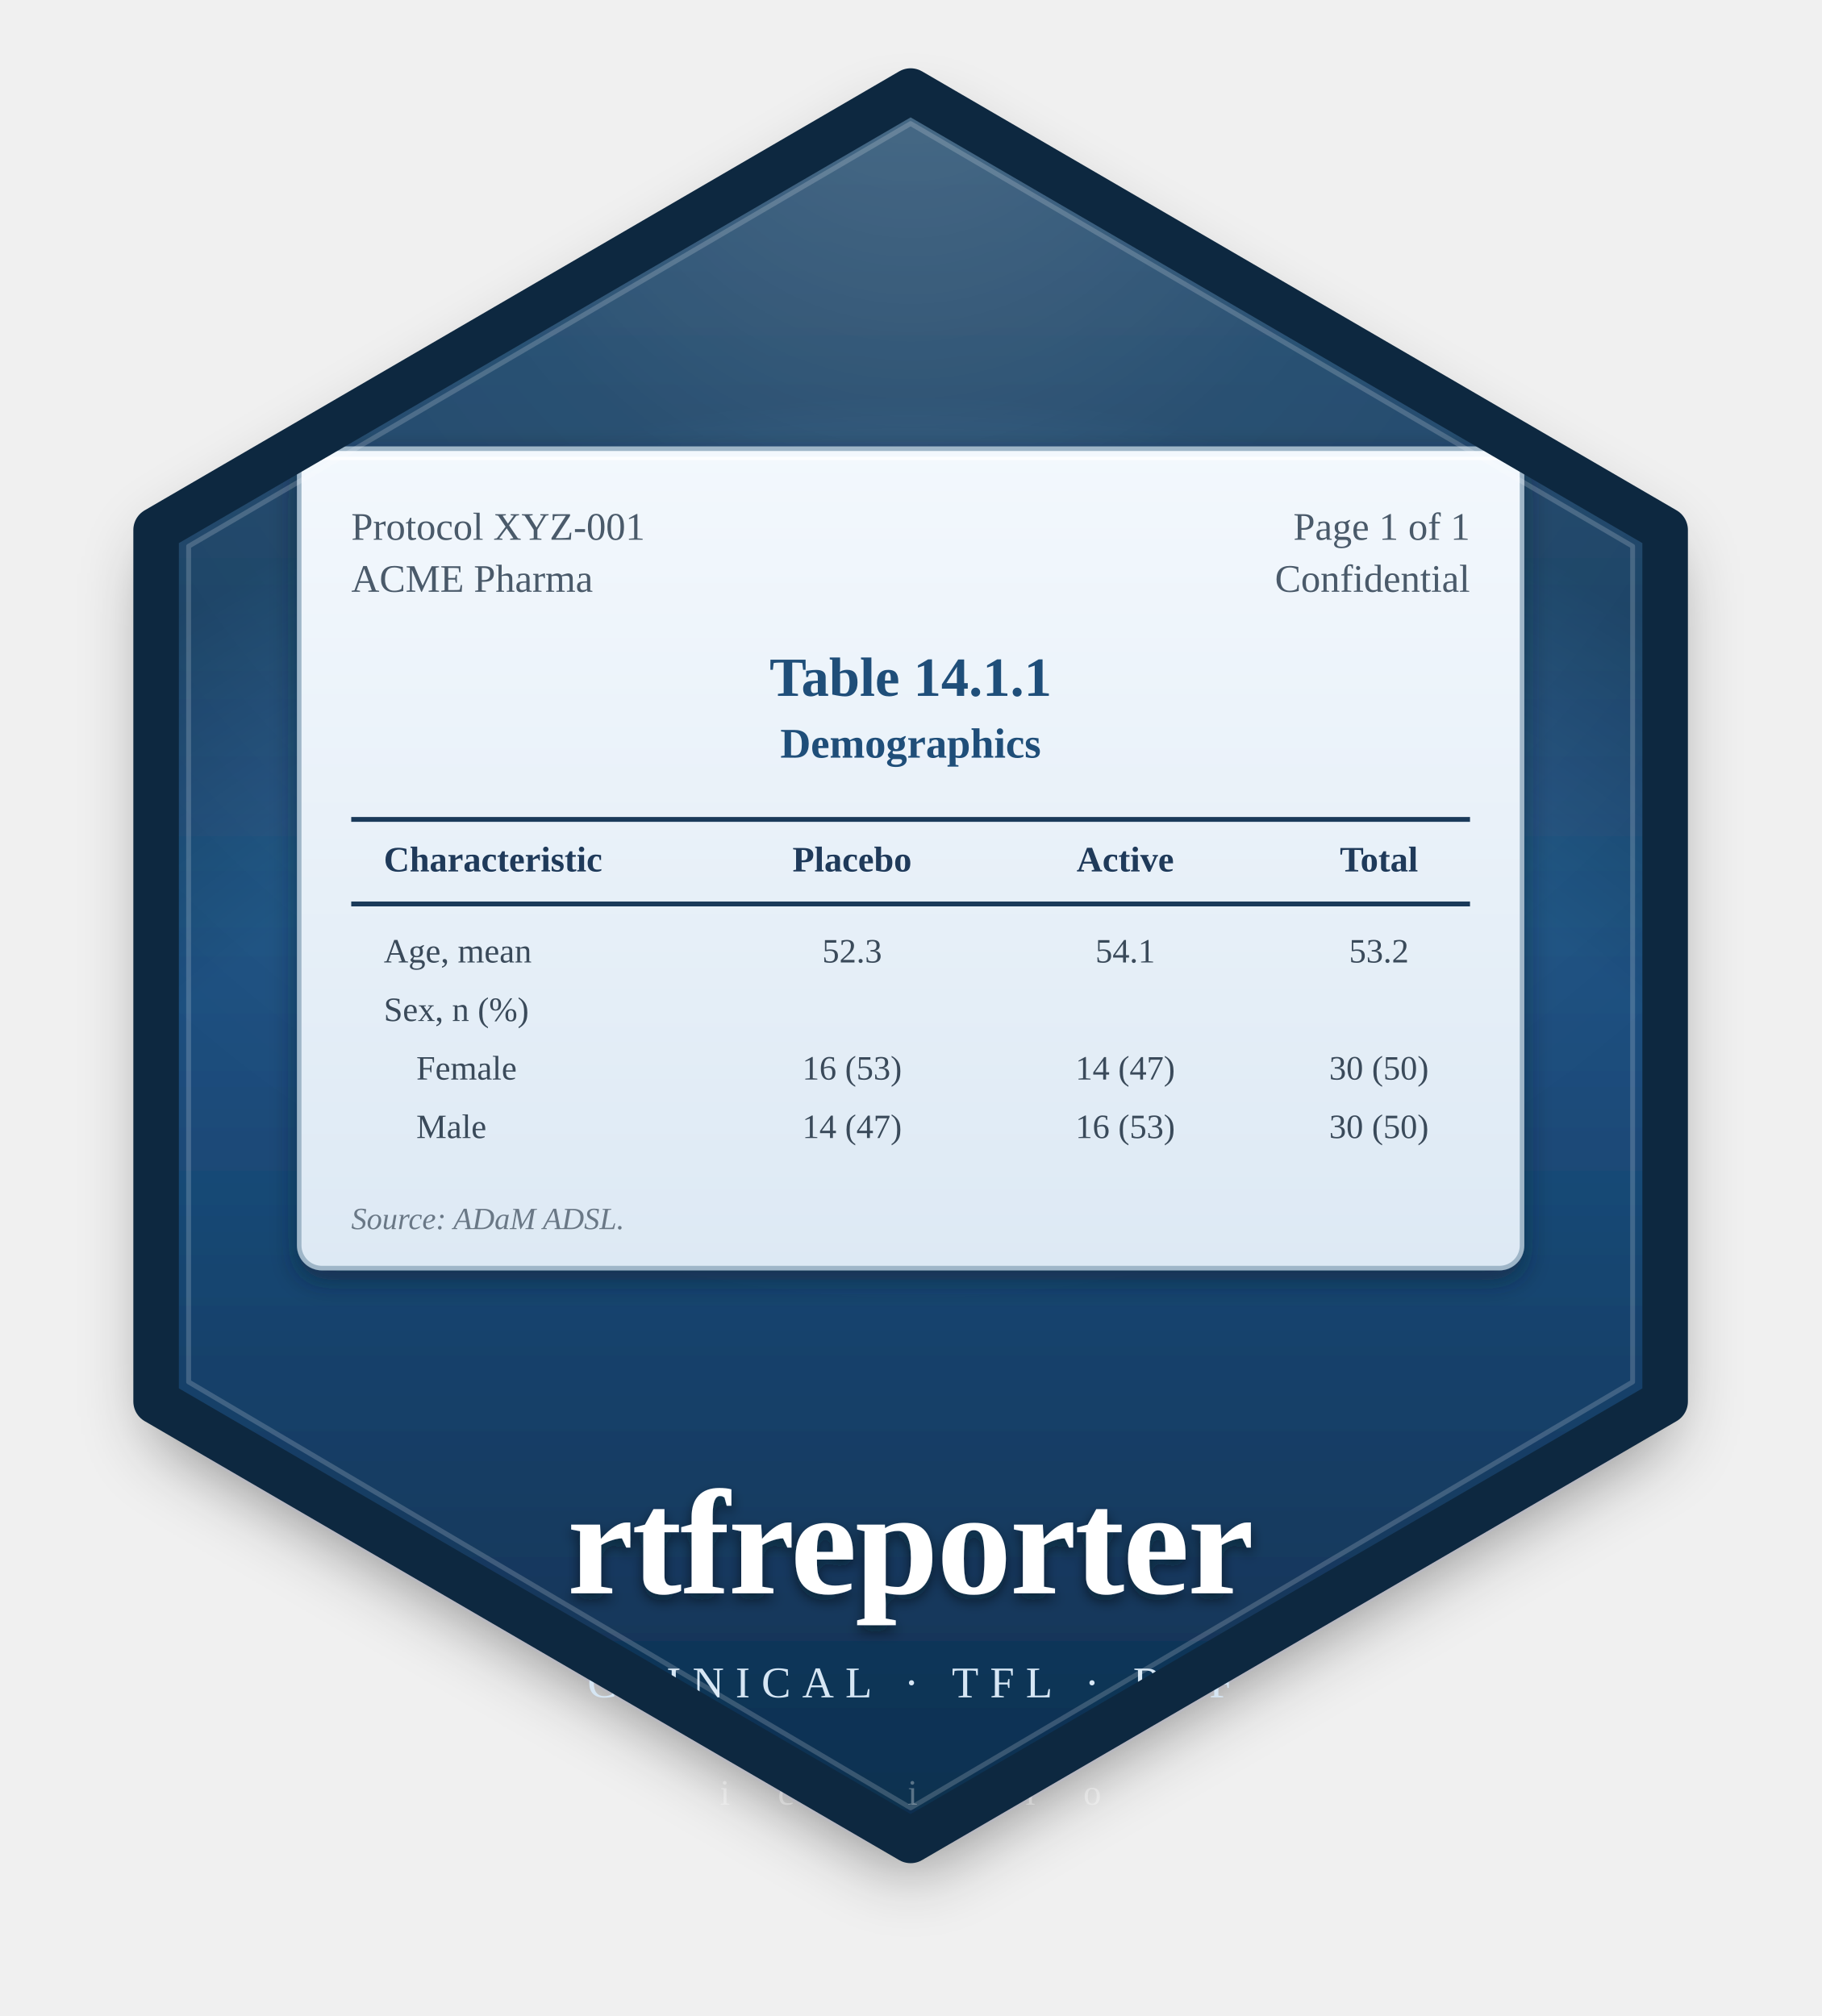
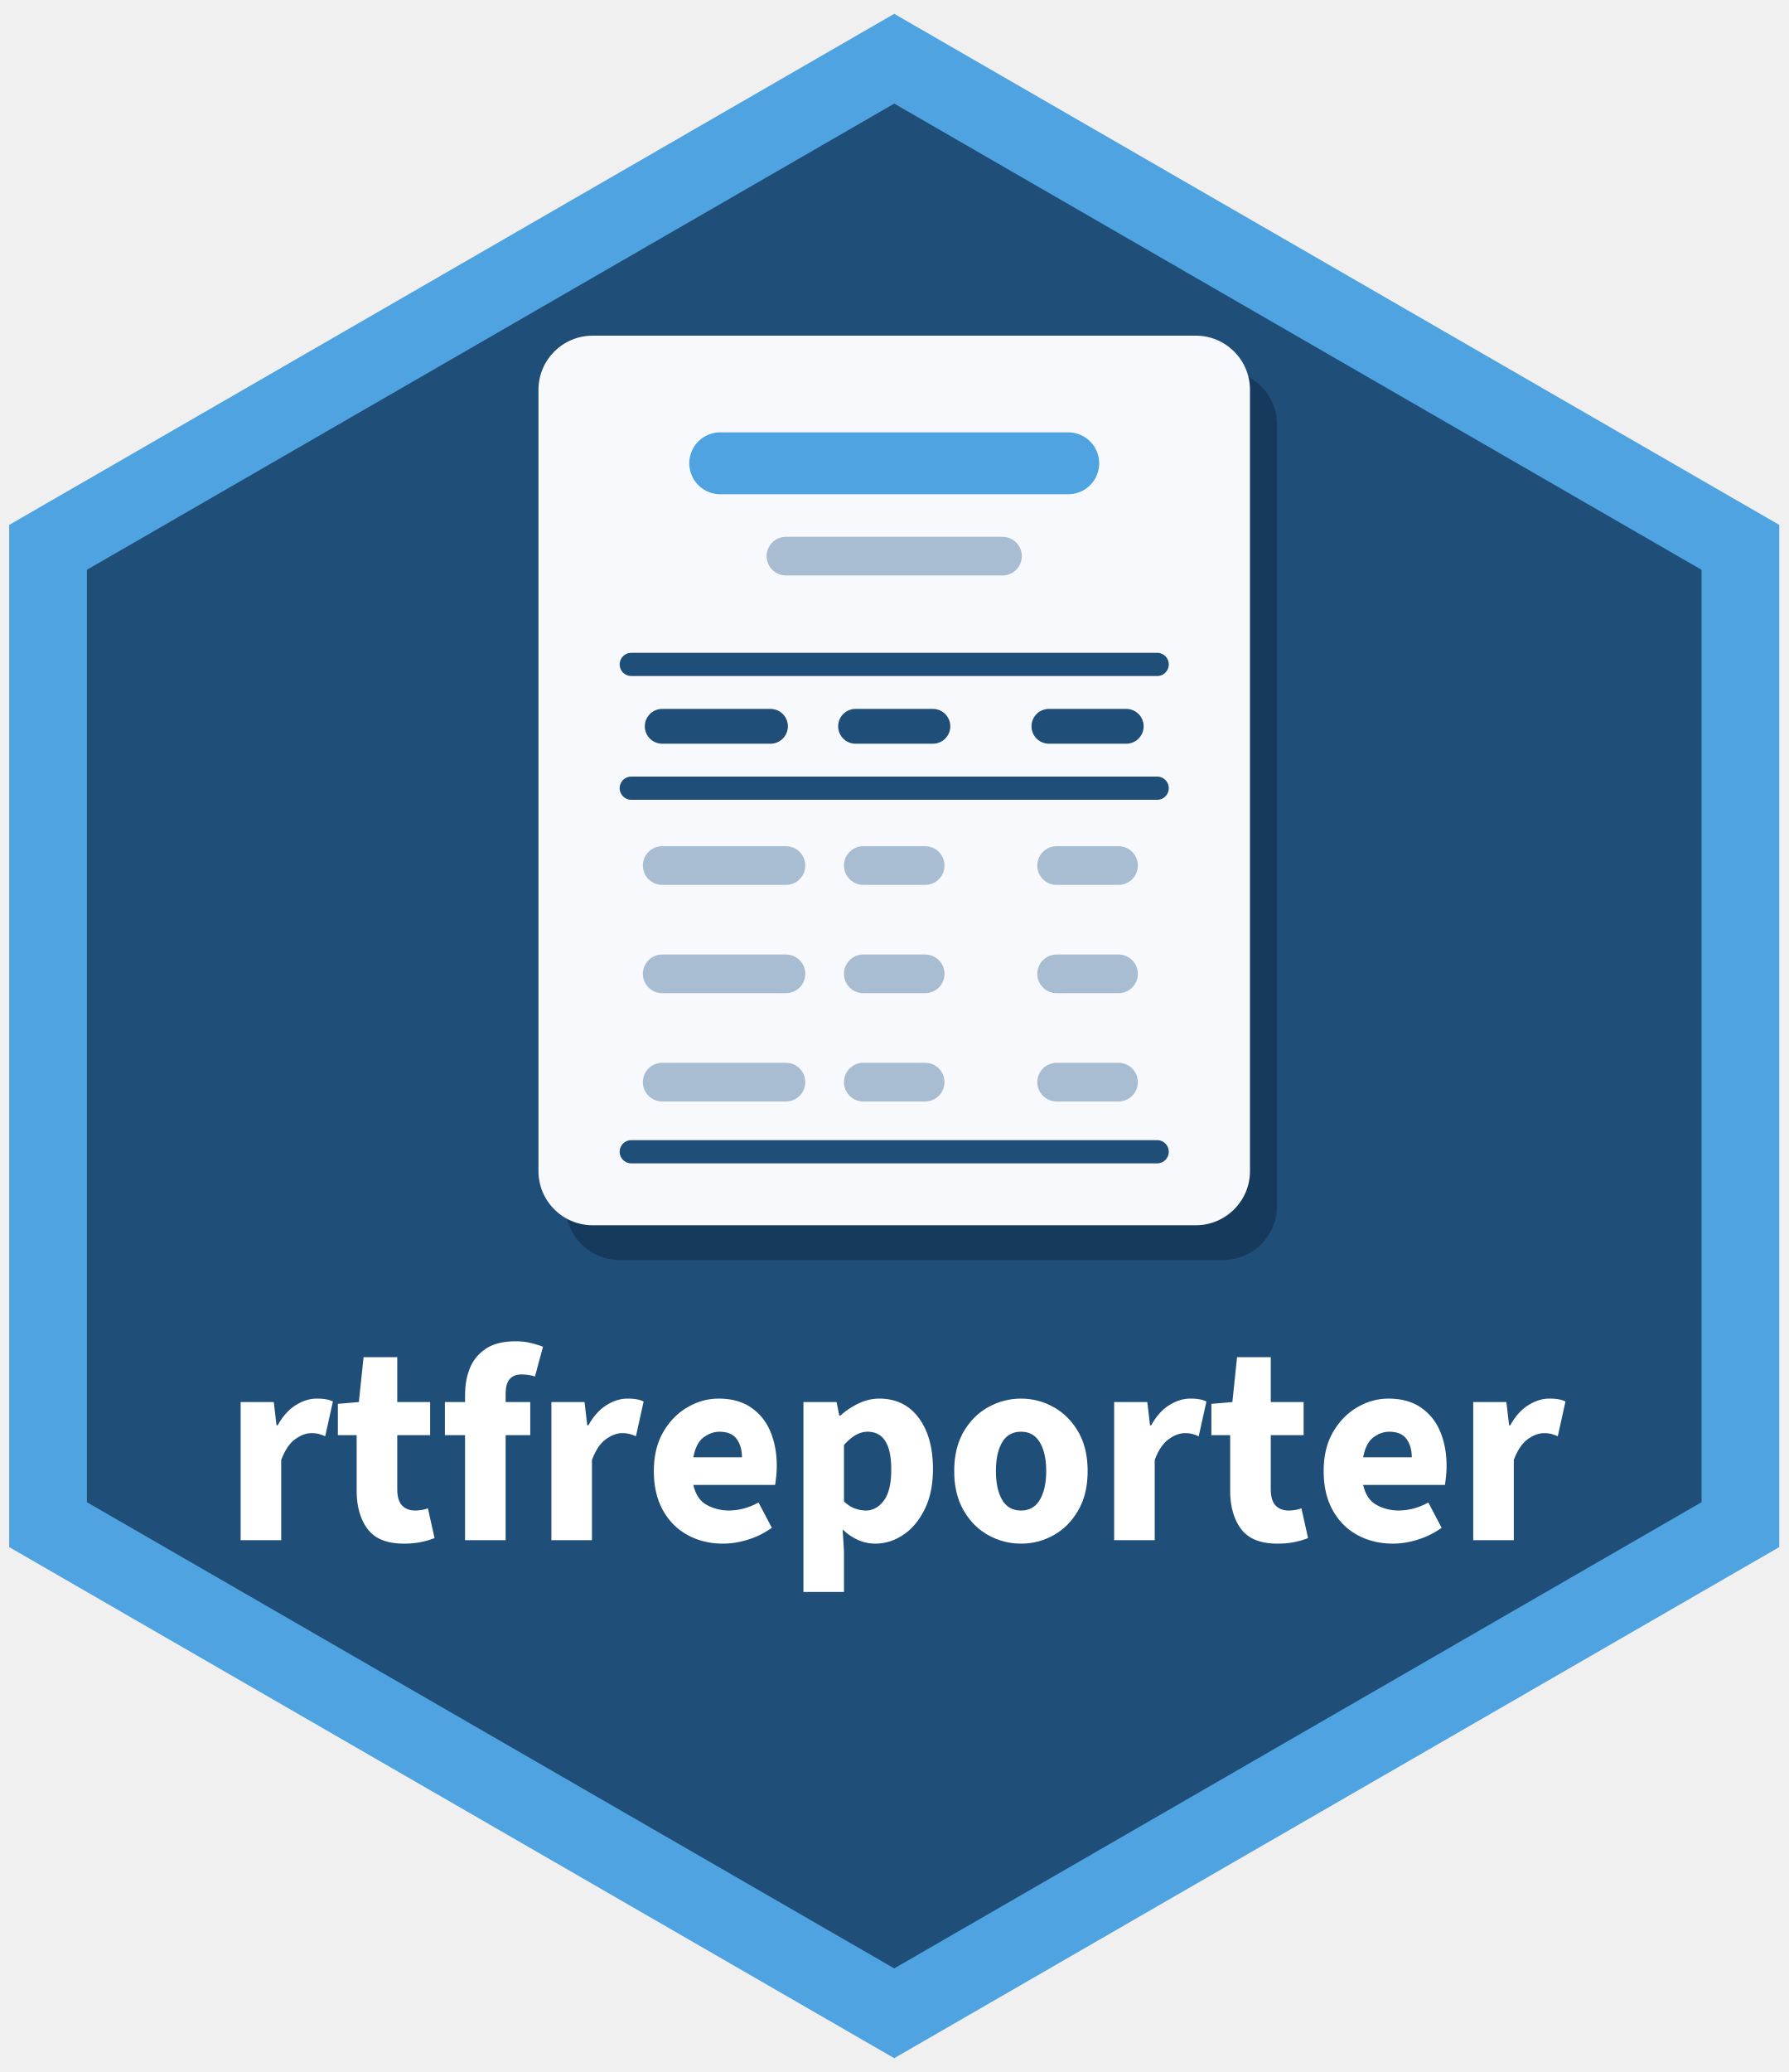
- <svg xmlns="http://www.w3.org/2000/svg" width="560" height="620" viewBox="0 0 560 620">
-   <defs>
-     <linearGradient id="hexbg" x1="50%" y1="0%" x2="50%" y2="100%">
-       <stop offset="0%" stop-color="#2d6fa8" />
-       <stop offset="60%" stop-color="#1a4a78" />
-       <stop offset="100%" stop-color="#0e2e4d" />
-     </linearGradient>
-     <radialGradient id="topgloss" cx="50%" cy="0%" r="65%" fx="50%" fy="0%">
-       <stop offset="0%" stop-color="#ffffff" stop-opacity="0.32" />
-       <stop offset="40%" stop-color="#ffffff" stop-opacity="0.10" />
-       <stop offset="100%" stop-color="#ffffff" stop-opacity="0" />
-     </radialGradient>
-     <radialGradient id="vignette" cx="50%" cy="100%" r="80%" fx="50%" fy="100%">
-       <stop offset="0%" stop-color="#000000" stop-opacity="0" />
-       <stop offset="80%" stop-color="#000000" stop-opacity="0" />
-       <stop offset="100%" stop-color="#000000" stop-opacity="0.30" />
-     </radialGradient>
-     <linearGradient id="paperbg" x1="50%" y1="0%" x2="50%" y2="100%">
-       <stop offset="0%" stop-color="#f3f8fd" />
-       <stop offset="100%" stop-color="#dde9f4" />
-     </linearGradient>
-     <filter id="hex-shadow" x="-12%" y="-8%" width="124%" height="124%">
-       <feDropShadow dx="0" dy="9" stdDeviation="11" flood-color="#000913" flood-opacity="0.45" />
-     </filter>
-     <filter id="paper-shadow" x="-8%" y="-8%" width="116%" height="120%">
-       <feDropShadow dx="0" dy="3" stdDeviation="4" flood-color="#0a1c30" flood-opacity="0.55" />
-     </filter>
-     <filter id="text-shadow" x="-10%" y="-50%" width="120%" height="200%">
-       <feDropShadow dx="0" dy="2" stdDeviation="2" flood-color="#000913" flood-opacity="0.55" />
-     </filter>
-     <clipPath id="hex-clip">
-       <polygon points="280,28 512,163 512,431 280,566 48,431 48,163" />
-     </clipPath>
-   </defs>
-   <g filter="url(#hex-shadow)">
-     <polygon points="280,28 512,163 512,431 280,566 48,431 48,163" fill="url(#hexbg)" />
+ <svg xmlns="http://www.w3.org/2000/svg" width="518" height="600" viewBox="0 0 518 600">
+   <polygon points="259.00,4.00 2.66,152.00 2.66,448.00 259.00,596.00 515.34,448.00 515.34,152.00" fill="#4fa3e0" />
+   <polygon points="259.00,30.00 25.17,165.00 25.17,435.00 259.00,570.00 492.83,435.00 492.83,165.00" fill="#1f4e79" />
+   <g transform="translate(259.00 226) scale(1.12)">
+     <rect x="-85.00" y="-106.00" width="184.00" height="230.00" rx="14.00" fill="#163a5c" />
+     <rect x="-92.00" y="-115.00" width="184.00" height="230.00" rx="14.00" fill="#f7f9fc" />
+     <line x1="-45.00" y1="-82.00" x2="45.00" y2="-82.00" stroke="#4fa3e0" stroke-width="16.00" stroke-linecap="round" />
+     <line x1="-28.00" y1="-58.00" x2="28.00" y2="-58.00" stroke="#a9bdd2" stroke-width="10.00" stroke-linecap="round" />
+     <line x1="-68.00" y1="-30.00" x2="68.00" y2="-30.00" stroke="#1f4e79" stroke-width="6.00" stroke-linecap="round" />
+     <line x1="-60.00" y1="-14.00" x2="-32.00" y2="-14.00" stroke="#1f4e79" stroke-width="9.00" stroke-linecap="round" />
+     <line x1="-10.00" y1="-14.00" x2="10.00" y2="-14.00" stroke="#1f4e79" stroke-width="9.00" stroke-linecap="round" />
+     <line x1="40.00" y1="-14.00" x2="60.00" y2="-14.00" stroke="#1f4e79" stroke-width="9.00" stroke-linecap="round" />
+     <line x1="-68.00" y1="2.00" x2="68.00" y2="2.00" stroke="#1f4e79" stroke-width="6.00" stroke-linecap="round" />
+     <line x1="-60.00" y1="22.00" x2="-28.00" y2="22.00" stroke="#a9bdd2" stroke-width="10.00" stroke-linecap="round" />
+     <line x1="-8.00" y1="22.00" x2="8.00" y2="22.00" stroke="#a9bdd2" stroke-width="10.00" stroke-linecap="round" />
+     <line x1="42.00" y1="22.00" x2="58.00" y2="22.00" stroke="#a9bdd2" stroke-width="10.00" stroke-linecap="round" />
+     <line x1="-60.00" y1="50.00" x2="-28.00" y2="50.00" stroke="#a9bdd2" stroke-width="10.00" stroke-linecap="round" />
+     <line x1="-8.00" y1="50.00" x2="8.00" y2="50.00" stroke="#a9bdd2" stroke-width="10.00" stroke-linecap="round" />
+     <line x1="42.00" y1="50.00" x2="58.00" y2="50.00" stroke="#a9bdd2" stroke-width="10.00" stroke-linecap="round" />
+     <line x1="-60.00" y1="78.00" x2="-28.00" y2="78.00" stroke="#a9bdd2" stroke-width="10.00" stroke-linecap="round" />
+     <line x1="-8.00" y1="78.00" x2="8.00" y2="78.00" stroke="#a9bdd2" stroke-width="10.00" stroke-linecap="round" />
+     <line x1="42.00" y1="78.00" x2="58.00" y2="78.00" stroke="#a9bdd2" stroke-width="10.00" stroke-linecap="round" />
+     <line x1="-68.00" y1="96.00" x2="68.00" y2="96.00" stroke="#1f4e79" stroke-width="6.00" stroke-linecap="round" />
  </g>
-   <g clip-path="url(#hex-clip)">
-     <rect x="0" y="0" width="560" height="620" fill="url(#topgloss)" />
-     <rect x="0" y="0" width="560" height="620" fill="url(#vignette)" />
-   </g>
-   <g clip-path="url(#hex-clip)">
-     <rect x="92" y="138" width="376" height="252" rx="7" ry="7" fill="url(#paperbg)" stroke="#9fb6c8" stroke-width="1.4" filter="url(#paper-shadow)" />
-     <line x1="98" y1="141" x2="462" y2="141" stroke="#ffffff" stroke-width="1" opacity="0.8" />
-     <g font-family="Source Sans 3, Helvetica, Arial, sans-serif" fill="#4a5a6a">
-       <text x="108" y="166" font-size="12" text-anchor="start">Protocol XYZ-001</text>
-       <text x="452" y="166" font-size="12" text-anchor="end">Page 1 of 1</text>
-       <text x="108" y="182" font-size="12" text-anchor="start">ACME Pharma</text>
-       <text x="452" y="182" font-size="12" text-anchor="end">Confidential</text>
-     </g>
-     <g font-family="Source Sans 3, Helvetica, Arial, sans-serif" fill="#1f4e79">
-       <text x="280" y="214" font-size="17" font-weight="700" text-anchor="middle">Table 14.1.1</text>
-       <text x="280" y="233" font-size="13" font-weight="600" text-anchor="middle">Demographics</text>
-     </g>
-     <line x1="108" y1="252" x2="452" y2="252" stroke="#1a3a5a" stroke-width="1.5" />
-     <g font-family="Source Sans 3, Helvetica, Arial, sans-serif" font-size="11" font-weight="600" fill="#1f3a5a">
-       <text x="118" y="268" text-anchor="start">Characteristic</text>
-       <text x="262" y="268" text-anchor="middle">Placebo</text>
-       <text x="346" y="268" text-anchor="middle">Active</text>
-       <text x="424" y="268" text-anchor="middle">Total</text>
-     </g>
-     <line x1="108" y1="278" x2="452" y2="278" stroke="#1a3a5a" stroke-width="1.5" />
-     <g font-family="Source Sans 3, Helvetica, Arial, sans-serif" font-size="10.5" fill="#3a4a5a">
-       <text x="118" y="296" text-anchor="start">Age, mean</text>
-       <text x="262" y="296" text-anchor="middle">52.3</text>
-       <text x="346" y="296" text-anchor="middle">54.1</text>
-       <text x="424" y="296" text-anchor="middle">53.2</text>
-       <text x="118" y="314" text-anchor="start">Sex, n (%)</text>
-       <text x="128" y="332" text-anchor="start">Female</text>
-       <text x="262" y="332" text-anchor="middle">16 (53)</text>
-       <text x="346" y="332" text-anchor="middle">14 (47)</text>
-       <text x="424" y="332" text-anchor="middle">30 (50)</text>
-       <text x="128" y="350" text-anchor="start">Male</text>
-       <text x="262" y="350" text-anchor="middle">14 (47)</text>
-       <text x="346" y="350" text-anchor="middle">16 (53)</text>
-       <text x="424" y="350" text-anchor="middle">30 (50)</text>
-     </g>
-     <text x="108" y="378" font-family="Source Sans 3, Helvetica, Arial, sans-serif" font-size="9.5" font-style="italic" fill="#6a7886">
-       Source: ADaM ADSL.
-     </text>
-   </g>
-   <text x="280" y="490" font-family="Source Sans 3, Helvetica, Arial, sans-serif" font-size="46" font-weight="700" text-anchor="middle" fill="#ffffff" letter-spacing="-0.5" filter="url(#text-shadow)">rtfreporter</text>
-   <text x="280" y="522" font-family="Source Sans 3, Helvetica, Arial, sans-serif" font-size="13.5" font-weight="500" text-anchor="middle" fill="#d6e6f4" letter-spacing="3.5">CLINICAL · TFL · RTF</text>
-   <text x="280" y="555" font-family="Source Sans 3, Helvetica, Arial, sans-serif" font-size="11" font-weight="500" text-anchor="middle" fill="#ffffff" opacity="0.32" letter-spacing="6">i c h i r i o</text>
-   <polygon points="280,28 512,163 512,431 280,566 48,431 48,163" fill="none" stroke="#0d2840" stroke-width="14" stroke-linejoin="round" />
-   <polygon points="280,38 502,168 502,425 280,556 58,425 58,168" fill="none" stroke="#ffffff" stroke-width="1.5" stroke-linejoin="round" opacity="0.18" />
+   <path fill="#ffffff" d="M69.70 406.00 L79.30 406.00 80.09 412.73 80.42 412.73 80.97 411.79 81.55 410.91 82.16 410.09 82.80 409.33 83.46 408.63 84.15 408.00 84.87 407.43 85.61 406.92 86.37 406.47 87.13 406.08 87.89 405.75 88.66 405.48 89.42 405.27 90.18 405.12 90.94 405.03 91.70 405.00 92.50 405.01 93.24 405.05 93.90 405.12 94.50 405.22 95.04 405.33 95.54 405.48 96.00 405.65 96.42 405.84 94.19 415.91 93.68 415.69 93.19 415.51 92.73 415.36 92.30 415.23 91.85 415.13 91.35 415.06 90.79 415.01 90.19 415.00 89.62 415.03 89.05 415.11 88.47 415.25 87.89 415.44 87.30 415.68 86.71 415.98 86.11 416.34 85.50 416.75 85.20 416.98 84.90 417.22 84.62 417.49 84.33 417.78 84.06 418.08 83.79 418.41 83.53 418.75 83.27 419.12 83.02 419.50 82.78 419.91 82.54 420.33 82.31 420.78 82.09 421.24 81.87 421.72 81.66 422.23 81.45 422.75 81.45 446.00 69.70 446.00 Z M116.08 446.98 L115.21 446.93 114.37 446.85 113.57 446.73 112.79 446.58 112.05 446.40 111.35 446.19 110.67 445.94 110.03 445.66 109.42 445.34 108.84 444.99 108.30 444.61 107.79 444.19 107.31 443.75 106.87 443.26 106.45 442.75 106.07 442.21 105.71 441.65 105.38 441.06 105.07 440.46 104.79 439.84 104.53 439.19 104.30 438.53 104.09 437.84 103.90 437.14 103.74 436.41 103.61 435.67 103.49 434.90 103.41 434.11 103.35 433.30 103.31 432.47 103.30 431.62 103.30 415.59 97.86 415.59 97.86 406.52 103.94 406.00 105.30 393.00 115.06 393.00 115.06 406.00 124.58 406.00 124.58 415.59 115.06 415.59 115.06 431.19 115.07 431.59 115.08 431.99 115.11 432.36 115.15 432.73 115.20 433.08 115.26 433.41 115.33 433.73 115.41 434.04 115.50 434.33 115.61 434.60 115.72 434.86 115.84 435.11 115.98 435.34 116.13 435.56 116.28 435.76 116.45 435.95 116.82 436.29 117.21 436.59 117.64 436.84 118.09 437.04 118.57 437.20 119.08 437.32 119.62 437.38 120.19 437.41 120.67 437.40 121.15 437.37 121.64 437.32 122.14 437.25 122.63 437.16 123.09 437.04 123.53 436.91 123.94 436.77 125.86 445.38 125.47 445.54 125.05 445.69 124.61 445.84 124.15 445.99 123.67 446.13 123.16 446.26 122.62 446.39 122.06 446.52 121.48 446.63 120.89 446.73 120.28 446.81 119.65 446.88 119.01 446.93 118.35 446.97 117.68 446.99 116.98 447.00 Z M134.70 415.59 L128.86 415.59 128.86 406.00 134.70 406.00 134.70 403.83 134.73 402.77 134.79 401.74 134.91 400.73 135.06 399.75 135.26 398.79 135.51 397.86 135.80 396.96 136.14 396.08 136.53 395.23 136.97 394.43 137.47 393.67 138.02 392.95 138.63 392.28 139.29 391.65 140.01 391.06 140.78 390.52 141.19 390.26 141.62 390.02 142.06 389.80 142.52 389.59 142.99 389.40 143.49 389.23 144.00 389.07 144.52 388.93 145.07 388.81 145.63 388.70 146.20 388.61 146.80 388.54 147.41 388.48 148.04 388.44 148.68 388.41 149.34 388.41 149.95 388.41 150.55 388.44 151.14 388.48 151.71 388.54 152.28 388.61 152.83 388.71 153.36 388.81 153.89 388.94 154.40 389.07 154.89 389.20 155.35 389.33 155.78 389.46 156.19 389.59 156.57 389.72 156.93 389.85 157.27 389.98 154.94 398.61 154.46 398.45 153.97 398.32 153.48 398.22 152.98 398.14 151.99 398.04 151.02 398.00 150.49 398.02 150.00 398.08 149.53 398.18 149.10 398.33 148.69 398.51 148.32 398.74 147.97 399.00 147.66 399.31 147.37 399.66 147.13 400.07 146.92 400.53 146.75 401.04 146.62 401.60 146.53 402.22 146.47 402.90 146.45 403.62 146.45 406.00 153.58 406.00 153.58 415.59 146.45 415.59 146.45 446.00 134.70 446.00 Z M159.70 406.00 L169.30 406.00 170.09 412.73 170.42 412.73 170.97 411.79 171.55 410.91 172.16 410.09 172.80 409.33 173.46 408.63 174.15 408.00 174.87 407.43 175.61 406.92 176.37 406.47 177.13 406.08 177.89 405.75 178.66 405.48 179.42 405.27 180.18 405.12 180.94 405.03 181.70 405.00 182.50 405.01 183.24 405.05 183.90 405.12 184.50 405.22 185.04 405.33 185.54 405.48 186.00 405.65 186.42 405.84 184.19 415.91 183.68 415.69 183.19 415.51 182.73 415.36 182.30 415.23 181.85 415.13 181.35 415.06 180.79 415.01 180.19 415.00 179.62 415.03 179.05 415.11 178.47 415.25 177.89 415.44 177.30 415.68 176.71 415.98 176.11 416.34 175.50 416.75 175.20 416.98 174.90 417.22 174.62 417.49 174.33 417.78 174.06 418.08 173.79 418.41 173.53 418.75 173.27 419.12 173.02 419.50 172.78 419.91 172.54 420.33 172.31 420.78 172.09 421.24 171.87 421.72 171.66 422.23 171.45 422.75 171.45 446.00 159.70 446.00 Z M207.76 414.62 L207.19 414.69 206.62 414.82 206.05 415.00 205.48 415.22 204.92 415.50 204.37 415.83 203.81 416.20 203.54 416.41 203.29 416.64 203.04 416.89 202.80 417.16 202.58 417.45 202.37 417.77 202.16 418.10 201.97 418.45 201.79 418.82 201.62 419.21 201.45 419.63 201.30 420.06 201.17 420.52 201.04 420.99 200.92 421.48 200.81 422.00 214.91 422.00 214.88 421.22 214.81 420.47 214.69 419.75 214.52 419.07 214.31 418.43 214.04 417.82 213.73 417.24 213.38 416.70 213.18 416.45 212.96 416.21 212.74 415.99 212.49 415.78 212.23 415.59 211.96 415.42 211.67 415.26 211.36 415.12 211.04 415.00 210.70 414.89 210.35 414.80 209.98 414.73 209.59 414.67 209.19 414.63 208.78 414.60 208.34 414.59 Z M208.75 446.99 L208.05 446.96 207.37 446.91 206.69 446.85 206.02 446.76 205.36 446.66 204.70 446.53 204.06 446.39 203.42 446.22 202.80 446.04 202.18 445.84 201.57 445.62 200.97 445.38 200.38 445.12 199.79 444.84 199.22 444.55 198.66 444.23 198.11 443.89 197.58 443.54 197.06 443.17 196.55 442.78 196.07 442.38 195.59 441.96 195.14 441.52 194.69 441.06 194.27 440.58 193.85 440.09 193.46 439.58 193.07 439.05 192.71 438.50 192.35 437.94 192.02 437.36 191.70 436.76 191.40 436.15 191.12 435.52 190.86 434.87 190.62 434.22 190.41 433.54 190.21 432.85 190.04 432.15 189.88 431.43 189.75 430.70 189.63 429.96 189.54 429.19 189.47 428.42 189.42 427.63 189.39 426.82 189.38 426.00 189.39 425.19 189.42 424.39 189.47 423.61 189.54 422.84 189.64 422.09 189.75 421.35 189.89 420.63 190.04 419.92 190.22 419.23 190.42 418.55 190.64 417.88 190.88 417.23 191.14 416.60 191.42 415.98 191.72 415.37 192.05 414.78 192.39 414.20 192.74 413.64 193.11 413.10 193.49 412.57 193.89 412.06 194.29 411.57 194.71 411.09 195.14 410.63 195.58 410.19 196.04 409.76 196.51 409.35 196.99 408.95 197.49 408.58 197.99 408.22 198.51 407.87 199.05 407.55 200.14 406.95 201.24 406.43 202.35 405.99 203.47 405.64 204.61 405.36 205.76 405.16 206.92 405.04 208.09 405.00 208.80 405.01 209.49 405.04 210.16 405.09 210.82 405.16 211.46 405.25 212.09 405.36 212.70 405.49 213.30 405.64 213.88 405.82 214.45 406.01 215.00 406.22 215.54 406.45 216.06 406.70 216.56 406.97 217.05 407.27 217.53 407.58 217.99 407.91 218.44 408.25 218.88 408.61 219.29 408.98 219.70 409.37 220.09 409.77 220.46 410.18 220.82 410.61 221.16 411.05 221.49 411.51 221.80 411.98 222.10 412.46 222.38 412.96 222.65 413.48 222.90 414.01 223.14 414.55 223.57 415.66 223.95 416.82 224.26 418.01 224.52 419.23 224.73 420.50 224.87 421.80 224.96 423.14 224.98 424.52 224.97 425.29 224.94 426.05 224.89 426.82 224.81 427.58 224.73 428.30 224.66 428.94 224.58 429.51 224.50 430.00 200.81 430.00 200.94 430.52 201.09 431.01 201.25 431.49 201.42 431.95 201.61 432.38 201.82 432.79 202.04 433.19 202.28 433.56 202.53 433.92 202.80 434.25 203.08 434.56 203.38 434.85 203.70 435.12 204.03 435.37 204.37 435.60 204.73 435.81 205.48 436.19 206.24 436.51 207.02 436.78 207.80 437.01 208.60 437.18 209.41 437.31 210.23 437.38 211.06 437.41 212.16 437.37 213.25 437.26 214.34 437.08 215.42 436.83 216.50 436.50 217.57 436.11 218.64 435.64 219.70 435.09 223.55 442.41 222.79 442.93 222.01 443.43 221.20 443.90 220.37 444.34 219.51 444.75 218.63 445.13 217.72 445.48 216.78 445.80 215.84 446.08 214.90 446.32 213.97 446.53 213.05 446.70 212.14 446.83 211.24 446.92 210.34 446.98 209.45 447.00 Z M232.70 406.00 L242.30 406.00 243.09 409.91 243.42 409.91 244.01 409.39 244.62 408.90 245.24 408.43 245.89 407.98 246.55 407.56 247.23 407.15 247.94 406.77 248.66 406.41 249.39 406.08 250.13 405.79 250.88 405.55 251.63 405.35 252.39 405.20 253.15 405.09 253.93 405.02 254.70 405.00 255.59 405.02 256.46 405.09 257.30 405.19 258.11 405.35 258.91 405.54 259.68 405.78 260.42 406.06 261.14 406.38 261.84 406.75 262.52 407.16 263.17 407.61 263.79 408.11 264.40 408.65 264.98 409.23 265.53 409.86 266.06 410.53 266.57 411.24 267.04 411.97 267.47 412.74 267.88 413.53 268.25 414.36 268.60 415.21 268.90 416.09 269.18 417.00 269.42 417.95 269.63 418.92 269.81 419.92 269.96 420.95 270.07 422.01 270.15 423.09 270.20 424.21 270.22 425.36 270.21 426.21 270.18 427.04 270.13 427.86 270.07 428.66 269.98 429.45 269.88 430.22 269.76 430.98 269.62 431.71 269.46 432.44 269.28 433.15 269.08 433.84 268.87 434.51 268.63 435.18 268.38 435.82 268.10 436.45 267.81 437.06 267.51 437.66 267.19 438.24 266.87 438.80 266.53 439.34 266.18 439.87 265.82 440.37 265.45 440.86 265.07 441.33 264.67 441.78 264.27 442.22 263.85 442.64 263.43 443.04 262.99 443.42 262.54 443.78 262.08 444.13 261.61 444.45 260.65 445.05 259.68 445.57 258.69 446.01 257.68 446.36 256.66 446.64 255.62 446.84 254.57 446.96 253.50 447.00 252.86 446.98 252.23 446.93 251.60 446.85 250.98 446.73 250.36 446.58 249.74 446.40 249.14 446.19 248.53 445.94 247.94 445.66 247.36 445.35 246.78 445.01 246.22 444.65 245.67 444.26 245.12 443.83 244.59 443.38 244.06 442.91 244.45 449.28 244.45 461.00 232.70 461.00 Z M251.16 437.40 L251.53 437.36 251.89 437.31 252.24 437.23 252.59 437.13 252.93 437.01 253.27 436.86 253.59 436.70 253.91 436.51 254.23 436.30 254.54 436.06 254.84 435.81 255.13 435.53 255.42 435.23 255.70 434.91 255.97 434.56 256.23 434.19 256.48 433.80 256.71 433.37 256.92 432.92 257.11 432.45 257.29 431.95 257.45 431.42 257.60 430.87 257.72 430.29 257.84 429.69 257.93 429.06 258.00 428.40 258.06 427.72 258.11 427.01 258.13 426.28 258.14 425.52 258.13 424.84 258.11 424.19 258.08 423.56 258.03 422.96 257.97 422.37 257.90 421.80 257.81 421.26 257.71 420.74 257.60 420.24 257.47 419.76 257.33 419.30 257.17 418.86 257.01 418.44 256.82 418.05 256.63 417.68 256.42 417.32 256.20 416.99 255.97 416.68 255.72 416.40 255.46 416.13 255.18 415.88 254.89 415.66 254.59 415.46 254.27 415.28 253.94 415.12 253.60 414.98 253.25 414.86 252.88 414.76 252.49 414.69 252.10 414.64 251.69 414.60 251.27 414.59 250.83 414.61 250.40 414.65 249.97 414.73 249.54 414.83 249.12 414.97 248.69 415.13 248.26 415.33 247.84 415.55 247.41 415.81 246.99 416.10 246.56 416.41 246.14 416.76 245.72 417.13 245.29 417.54 244.87 417.97 244.45 418.44 244.45 434.81 244.86 435.16 245.26 435.48 245.66 435.78 246.06 436.05 246.46 436.29 246.86 436.50 247.26 436.69 247.66 436.84 248.46 437.09 249.24 437.27 250.02 437.37 250.78 437.41 Z M294.49 446.96 L293.25 446.85 292.04 446.66 290.85 446.39 289.67 446.04 288.51 445.62 287.37 445.12 286.25 444.55 285.70 444.23 285.17 443.89 284.65 443.54 284.14 443.17 283.64 442.78 283.16 442.38 282.70 441.96 282.24 441.52 281.80 441.06 281.37 440.58 280.96 440.09 280.56 439.58 280.17 439.05 279.80 438.50 279.44 437.94 279.09 437.36 278.76 436.76 278.46 436.15 278.17 435.52 277.90 434.87 277.66 434.22 277.44 433.54 277.24 432.85 277.05 432.15 276.90 431.43 276.76 430.70 276.64 429.96 276.54 429.19 276.47 428.42 276.42 427.63 276.39 426.82 276.38 426.00 276.39 425.17 276.42 424.36 276.47 423.56 276.54 422.77 276.64 422.01 276.76 421.26 276.90 420.52 277.05 419.80 277.24 419.10 277.44 418.41 277.66 417.74 277.90 417.08 278.17 416.44 278.46 415.81 278.76 415.20 279.09 414.61 279.44 414.03 279.80 413.47 280.17 412.93 280.56 412.41 280.96 411.90 281.37 411.41 281.80 410.94 282.24 410.48 282.70 410.04 283.16 409.62 283.64 409.22 284.14 408.83 284.65 408.47 285.17 408.12 285.70 407.78 286.25 407.47 287.37 406.89 288.51 406.39 289.67 405.96 290.85 405.62 292.04 405.35 293.25 405.15 294.49 405.04 295.73 405.00 296.99 405.04 298.22 405.15 299.43 405.35 300.62 405.62 301.79 405.96 302.94 406.39 304.06 406.89 305.17 407.47 305.72 407.78 306.25 408.12 306.76 408.47 307.27 408.83 307.76 409.22 308.24 409.62 308.70 410.04 309.16 410.48 309.59 410.94 310.02 411.41 310.43 411.90 310.83 412.41 311.22 412.93 311.59 413.47 311.95 414.03 312.30 414.61 312.63 415.20 312.93 415.81 313.22 416.44 313.49 417.08 313.73 417.74 313.95 418.41 314.16 419.10 314.34 419.80 314.50 420.52 314.63 421.26 314.75 422.01 314.85 422.77 314.92 423.56 314.97 424.36 315.01 425.17 315.02 426.00 315.01 426.82 314.97 427.63 314.92 428.42 314.85 429.19 314.75 429.96 314.63 430.70 314.50 431.43 314.34 432.15 314.16 432.85 313.95 433.54 313.73 434.22 313.49 434.87 313.22 435.52 312.93 436.15 312.63 436.76 312.30 437.36 311.95 437.94 311.59 438.50 311.22 439.05 310.83 439.58 310.43 440.09 310.02 440.58 309.59 441.06 309.16 441.52 308.70 441.96 308.24 442.38 307.76 442.78 307.27 443.17 306.76 443.54 306.25 443.89 305.72 444.23 305.17 444.55 304.06 445.12 302.94 445.62 301.79 446.04 300.62 446.39 299.43 446.66 298.22 446.85 296.99 446.96 295.73 447.00 Z M296.18 437.39 L296.61 437.36 297.03 437.30 297.43 437.21 297.82 437.10 298.19 436.97 298.55 436.81 298.90 436.63 299.23 436.42 299.55 436.19 299.86 435.94 300.15 435.66 300.42 435.35 300.69 435.03 300.94 434.67 301.17 434.30 301.40 433.90 301.60 433.48 301.80 433.05 301.98 432.61 302.14 432.14 302.30 431.67 302.43 431.17 302.55 430.66 302.66 430.13 302.76 429.59 302.84 429.03 302.90 428.46 302.95 427.87 302.99 427.26 303.01 426.64 303.02 426.00 303.01 425.35 302.99 424.72 302.95 424.10 302.90 423.50 302.84 422.92 302.76 422.36 302.66 421.81 302.55 421.29 302.43 420.77 302.30 420.28 302.14 419.80 301.98 419.34 301.80 418.90 301.60 418.47 301.40 418.06 301.17 417.67 300.94 417.30 300.69 416.95 300.42 416.63 300.15 416.33 299.86 416.05 299.55 415.80 299.23 415.57 298.90 415.36 298.55 415.18 298.19 415.03 297.82 414.89 297.43 414.79 297.03 414.70 296.61 414.64 296.18 414.61 295.73 414.59 295.28 414.61 294.85 414.64 294.42 414.70 294.01 414.79 293.62 414.89 293.24 415.03 292.88 415.18 292.53 415.36 292.19 415.57 291.87 415.80 291.56 416.05 291.27 416.33 291.00 416.63 290.73 416.95 290.48 417.30 290.25 417.67 290.03 418.06 289.83 418.47 289.64 418.90 289.46 419.34 289.30 419.80 289.16 420.28 289.02 420.77 288.90 421.29 288.80 421.81 288.71 422.36 288.63 422.92 288.57 423.50 288.52 424.10 288.48 424.72 288.46 425.35 288.45 426.00 288.46 426.64 288.48 427.26 288.52 427.87 288.57 428.46 288.63 429.03 288.71 429.59 288.80 430.13 288.90 430.66 289.02 431.17 289.16 431.67 289.30 432.14 289.46 432.61 289.64 433.05 289.83 433.48 290.03 433.90 290.25 434.30 290.48 434.67 290.73 435.03 291.00 435.35 291.27 435.66 291.56 435.94 291.87 436.19 292.19 436.42 292.53 436.63 292.88 436.81 293.24 436.97 293.62 437.10 294.01 437.21 294.42 437.30 294.85 437.36 295.28 437.39 295.73 437.41 Z M322.70 406.00 L332.30 406.00 333.09 412.73 333.42 412.73 333.97 411.79 334.55 410.91 335.16 410.09 335.80 409.33 336.46 408.63 337.15 408.00 337.87 407.43 338.61 406.92 339.37 406.47 340.13 406.08 340.89 405.75 341.66 405.48 342.42 405.27 343.18 405.12 343.94 405.03 344.70 405.00 345.50 405.01 346.24 405.05 346.90 405.12 347.50 405.22 348.04 405.33 348.54 405.48 349.00 405.65 349.42 405.84 347.19 415.91 346.68 415.69 346.19 415.51 345.73 415.36 345.30 415.23 344.85 415.13 344.35 415.06 343.79 415.01 343.19 415.00 342.62 415.03 342.05 415.11 341.47 415.25 340.89 415.44 340.30 415.68 339.71 415.98 339.11 416.34 338.50 416.75 338.20 416.98 337.90 417.22 337.62 417.49 337.33 417.78 337.06 418.08 336.79 418.41 336.53 418.75 336.27 419.12 336.02 419.50 335.78 419.91 335.54 420.33 335.31 420.78 335.09 421.24 334.87 421.72 334.66 422.23 334.45 422.75 334.45 446.00 322.70 446.00 Z M369.08 446.98 L368.21 446.93 367.37 446.85 366.57 446.73 365.79 446.58 365.05 446.40 364.35 446.19 363.67 445.94 363.03 445.66 362.42 445.34 361.84 444.99 361.30 444.61 360.79 444.19 360.31 443.75 359.87 443.26 359.45 442.75 359.07 442.21 358.71 441.65 358.38 441.06 358.07 440.46 357.79 439.84 357.53 439.19 357.30 438.53 357.09 437.84 356.90 437.14 356.74 436.41 356.61 435.67 356.49 434.90 356.41 434.11 356.35 433.30 356.31 432.47 356.30 431.62 356.30 415.59 350.86 415.59 350.86 406.52 356.94 406.00 358.30 393.00 368.06 393.00 368.06 406.00 377.58 406.00 377.58 415.59 368.06 415.59 368.06 431.19 368.07 431.59 368.08 431.99 368.11 432.36 368.15 432.73 368.20 433.08 368.26 433.41 368.33 433.73 368.41 434.04 368.50 434.33 368.61 434.60 368.72 434.86 368.84 435.11 368.98 435.34 369.13 435.56 369.28 435.76 369.45 435.95 369.82 436.29 370.21 436.59 370.64 436.84 371.09 437.04 371.57 437.20 372.08 437.32 372.62 437.38 373.19 437.41 373.67 437.40 374.15 437.37 374.64 437.32 375.14 437.25 375.63 437.16 376.09 437.04 376.53 436.91 376.94 436.77 378.86 445.38 378.47 445.54 378.05 445.69 377.61 445.84 377.15 445.99 376.67 446.13 376.16 446.26 375.62 446.39 375.06 446.52 374.48 446.63 373.89 446.73 373.28 446.81 372.65 446.88 372.01 446.93 371.35 446.97 370.68 446.99 369.98 447.00 Z M401.76 414.62 L401.19 414.69 400.62 414.82 400.05 415.00 399.48 415.22 398.92 415.50 398.37 415.83 397.81 416.20 397.54 416.41 397.29 416.64 397.04 416.89 396.80 417.16 396.58 417.45 396.37 417.77 396.16 418.10 395.97 418.45 395.79 418.82 395.62 419.21 395.45 419.63 395.30 420.06 395.17 420.52 395.04 420.99 394.92 421.48 394.81 422.00 408.91 422.00 408.88 421.22 408.81 420.47 408.69 419.75 408.52 419.07 408.31 418.43 408.04 417.82 407.73 417.24 407.38 416.70 407.18 416.45 406.96 416.21 406.74 415.99 406.49 415.78 406.23 415.59 405.96 415.42 405.67 415.26 405.36 415.12 405.04 415.00 404.70 414.89 404.35 414.80 403.98 414.73 403.59 414.67 403.19 414.63 402.78 414.60 402.34 414.59 Z M402.75 446.99 L402.05 446.96 401.37 446.91 400.69 446.85 400.02 446.76 399.36 446.66 398.70 446.53 398.06 446.39 397.42 446.22 396.80 446.04 396.18 445.84 395.57 445.62 394.97 445.38 394.38 445.12 393.79 444.84 393.22 444.55 392.66 444.23 392.11 443.89 391.58 443.54 391.06 443.17 390.55 442.78 390.07 442.38 389.59 441.96 389.14 441.52 388.69 441.06 388.27 440.58 387.85 440.09 387.46 439.58 387.07 439.05 386.71 438.50 386.35 437.94 386.02 437.36 385.70 436.76 385.40 436.15 385.12 435.52 384.86 434.87 384.62 434.22 384.41 433.54 384.21 432.85 384.04 432.15 383.88 431.43 383.75 430.70 383.63 429.96 383.54 429.19 383.47 428.42 383.42 427.63 383.39 426.82 383.38 426.00 383.39 425.19 383.42 424.39 383.47 423.61 383.54 422.84 383.64 422.09 383.75 421.35 383.89 420.63 384.04 419.92 384.22 419.23 384.42 418.55 384.64 417.88 384.88 417.23 385.14 416.60 385.42 415.98 385.72 415.37 386.05 414.78 386.39 414.20 386.74 413.64 387.11 413.10 387.49 412.57 387.89 412.06 388.29 411.57 388.71 411.09 389.14 410.63 389.58 410.19 390.04 409.76 390.51 409.35 390.99 408.95 391.49 408.58 391.99 408.22 392.51 407.87 393.05 407.55 394.14 406.95 395.24 406.43 396.35 405.99 397.47 405.64 398.61 405.36 399.76 405.16 400.92 405.04 402.09 405.00 402.80 405.01 403.49 405.04 404.16 405.09 404.82 405.16 405.46 405.25 406.09 405.36 406.70 405.49 407.30 405.64 407.88 405.82 408.45 406.01 409.00 406.22 409.54 406.45 410.06 406.70 410.56 406.97 411.05 407.27 411.53 407.58 411.99 407.91 412.44 408.25 412.88 408.61 413.29 408.98 413.70 409.37 414.09 409.77 414.46 410.18 414.82 410.61 415.16 411.05 415.49 411.51 415.80 411.98 416.10 412.46 416.38 412.96 416.65 413.48 416.90 414.01 417.14 414.55 417.57 415.66 417.95 416.82 418.26 418.01 418.52 419.23 418.73 420.50 418.87 421.80 418.96 423.14 418.98 424.52 418.97 425.29 418.94 426.05 418.89 426.82 418.81 427.58 418.73 428.30 418.66 428.94 418.58 429.51 418.50 430.00 394.81 430.00 394.94 430.52 395.09 431.01 395.25 431.49 395.42 431.95 395.61 432.38 395.82 432.79 396.04 433.19 396.28 433.56 396.53 433.92 396.80 434.25 397.08 434.56 397.38 434.85 397.70 435.12 398.03 435.37 398.37 435.60 398.73 435.81 399.48 436.19 400.24 436.51 401.02 436.78 401.80 437.01 402.60 437.18 403.41 437.31 404.23 437.38 405.06 437.41 406.16 437.37 407.25 437.26 408.34 437.08 409.42 436.83 410.50 436.50 411.57 436.11 412.64 435.64 413.70 435.09 417.55 442.41 416.79 442.93 416.01 443.43 415.20 443.90 414.37 444.34 413.51 444.75 412.63 445.13 411.72 445.48 410.78 445.80 409.84 446.08 408.90 446.32 407.97 446.53 407.05 446.70 406.14 446.83 405.24 446.92 404.34 446.98 403.45 447.00 Z M426.70 406.00 L436.30 406.00 437.09 412.73 437.42 412.73 437.97 411.79 438.55 410.91 439.16 410.09 439.80 409.33 440.46 408.63 441.15 408.00 441.87 407.43 442.61 406.92 443.37 406.47 444.13 406.08 444.89 405.75 445.66 405.48 446.42 405.27 447.18 405.12 447.94 405.03 448.70 405.00 449.50 405.01 450.24 405.05 450.90 405.12 451.50 405.22 452.04 405.33 452.54 405.48 453.00 405.65 453.42 405.84 451.19 415.91 450.68 415.69 450.19 415.51 449.73 415.36 449.30 415.23 448.85 415.13 448.35 415.06 447.79 415.01 447.19 415.00 446.62 415.03 446.05 415.11 445.47 415.25 444.89 415.44 444.30 415.68 443.71 415.98 443.11 416.34 442.50 416.75 442.20 416.98 441.90 417.22 441.62 417.49 441.33 417.78 441.06 418.08 440.79 418.41 440.53 418.75 440.27 419.12 440.02 419.50 439.78 419.91 439.54 420.33 439.31 420.78 439.09 421.24 438.87 421.72 438.66 422.23 438.45 422.75 438.45 446.00 426.70 446.00 Z" />
</svg>
